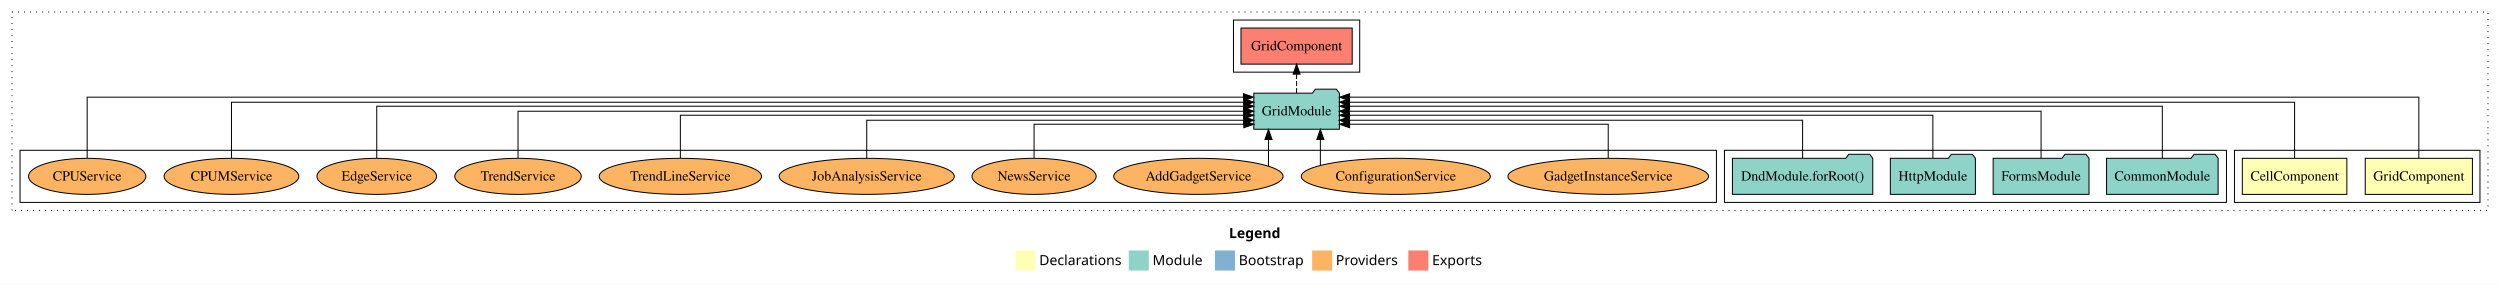
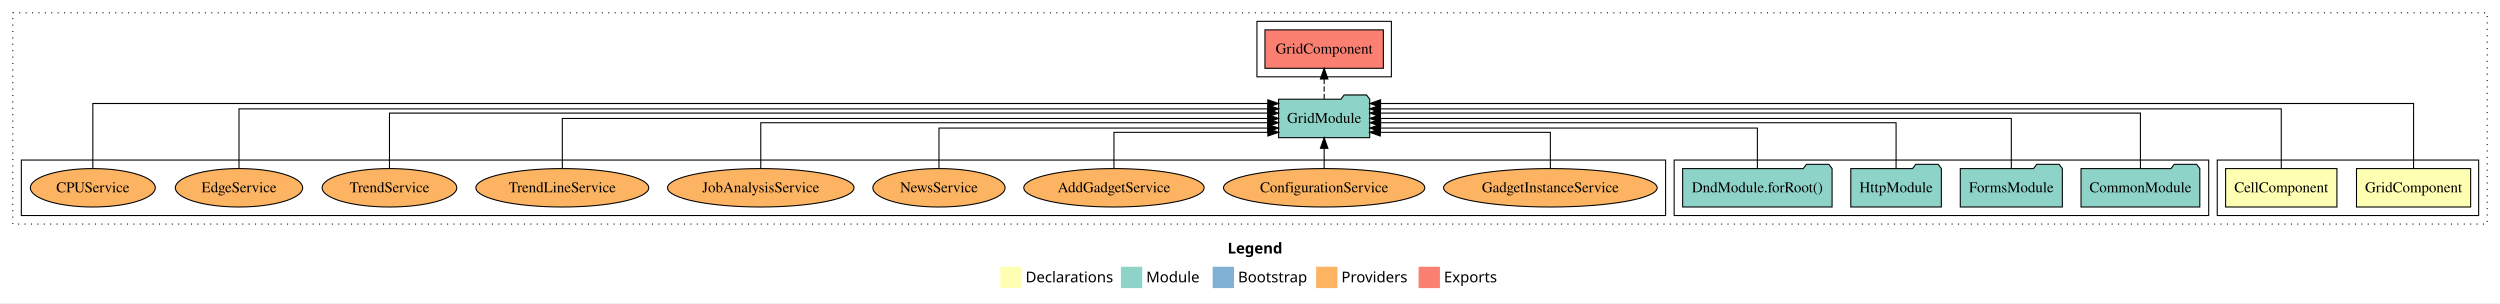
- <svg xmlns="http://www.w3.org/2000/svg" width="2495pt" height="284pt" viewBox="0.00 0.00 2495.00 284.00">
+ <svg xmlns="http://www.w3.org/2000/svg" width="2343pt" height="284pt" viewBox="0.00 0.00 2343.00 284.00">
  <g id="graph0" class="graph" transform="scale(1 1) rotate(0) translate(4 280)">
-     <polygon fill="#ffffff" stroke="transparent" points="-4,4 -4,-280 2491,-280 2491,4 -4,4" />
-     <text text-anchor="start" x="1222.509" y="-42.4" font-family="sans-serif" font-weight="bold" font-size="14.00" fill="#000000">Legend</text>
-     <polygon fill="#ffffb3" stroke="transparent" points="1009.5,-10 1009.5,-30 1029.5,-30 1029.5,-10 1009.5,-10" />
-     <text text-anchor="start" x="1033.129" y="-15.4" font-family="sans-serif" font-size="14.00" fill="#000000">  Declarations</text>
-     <polygon fill="#8dd3c7" stroke="transparent" points="1122.5,-10 1122.5,-30 1142.5,-30 1142.5,-10 1122.5,-10" />
-     <text text-anchor="start" x="1146.225" y="-15.4" font-family="sans-serif" font-size="14.00" fill="#000000">  Module</text>
-     <polygon fill="#80b1d3" stroke="transparent" points="1208.5,-10 1208.5,-30 1228.5,-30 1228.5,-10 1208.5,-10" />
-     <text text-anchor="start" x="1232.281" y="-15.4" font-family="sans-serif" font-size="14.00" fill="#000000">  Bootstrap</text>
-     <polygon fill="#fdb462" stroke="transparent" points="1305.5,-10 1305.5,-30 1325.5,-30 1325.5,-10 1305.5,-10" />
-     <text text-anchor="start" x="1329.173" y="-15.4" font-family="sans-serif" font-size="14.00" fill="#000000">  Providers</text>
-     <polygon fill="#fb8072" stroke="transparent" points="1401.5,-10 1401.5,-30 1421.5,-30 1421.5,-10 1401.5,-10" />
-     <text text-anchor="start" x="1425.226" y="-15.4" font-family="sans-serif" font-size="14.00" fill="#000000">  Exports</text>
+     <polygon fill="#ffffff" stroke="transparent" points="-4,4 -4,-280 2339,-280 2339,4 -4,4" />
+     <text text-anchor="start" x="1146.509" y="-42.4" font-family="sans-serif" font-weight="bold" font-size="14.00" fill="#000000">Legend</text>
+     <polygon fill="#ffffb3" stroke="transparent" points="933.5,-10 933.5,-30 953.5,-30 953.5,-10 933.5,-10" />
+     <text text-anchor="start" x="957.129" y="-15.4" font-family="sans-serif" font-size="14.00" fill="#000000">  Declarations</text>
+     <polygon fill="#8dd3c7" stroke="transparent" points="1046.5,-10 1046.5,-30 1066.5,-30 1066.5,-10 1046.5,-10" />
+     <text text-anchor="start" x="1070.225" y="-15.4" font-family="sans-serif" font-size="14.00" fill="#000000">  Module</text>
+     <polygon fill="#80b1d3" stroke="transparent" points="1132.5,-10 1132.5,-30 1152.5,-30 1152.5,-10 1132.5,-10" />
+     <text text-anchor="start" x="1156.281" y="-15.4" font-family="sans-serif" font-size="14.00" fill="#000000">  Bootstrap</text>
+     <polygon fill="#fdb462" stroke="transparent" points="1229.5,-10 1229.5,-30 1249.5,-30 1249.5,-10 1229.5,-10" />
+     <text text-anchor="start" x="1253.173" y="-15.4" font-family="sans-serif" font-size="14.00" fill="#000000">  Providers</text>
+     <polygon fill="#fb8072" stroke="transparent" points="1325.5,-10 1325.5,-30 1345.5,-30 1345.5,-10 1325.5,-10" />
+     <text text-anchor="start" x="1349.226" y="-15.4" font-family="sans-serif" font-size="14.00" fill="#000000">  Exports</text>
    <g id="clust1" class="cluster">
-       <polygon fill="none" stroke="#000000" stroke-dasharray="1,5" points="8,-70 8,-268 2479,-268 2479,-70 8,-70" />
+       <polygon fill="none" stroke="#000000" stroke-dasharray="1,5" points="8,-70 8,-268 2327,-268 2327,-70 8,-70" />
    </g>
    <g id="clust2" class="cluster">
-       <polygon fill="none" stroke="#000000" points="2226,-78 2226,-130 2471,-130 2471,-78 2226,-78" />
+       <polygon fill="none" stroke="#000000" points="2074,-78 2074,-130 2319,-130 2319,-78 2074,-78" />
    </g>
    <g id="clust5" class="cluster">
-       <polygon fill="none" stroke="#000000" points="1717,-78 1717,-130 2218,-130 2218,-78 1717,-78" />
+       <polygon fill="none" stroke="#000000" points="1565,-78 1565,-130 2066,-130 2066,-78 1565,-78" />
    </g>
    <g id="clust6" class="cluster">
-       <polygon fill="none" stroke="#000000" points="1227,-208 1227,-260 1353,-260 1353,-208 1227,-208" />
+       <polygon fill="none" stroke="#000000" points="1174,-208 1174,-260 1300,-260 1300,-208 1174,-208" />
    </g>
    <g id="clust8" class="cluster">
-       <polygon fill="none" stroke="#000000" points="16,-78 16,-130 1709,-130 1709,-78 16,-78" />
+       <polygon fill="none" stroke="#000000" points="16,-78 16,-130 1557,-130 1557,-78 16,-78" />
    </g>
    <g id="node1" class="node">
-       <polygon fill="#ffffb3" stroke="#000000" points="2463.49,-122 2356.51,-122 2356.51,-86 2463.49,-86 2463.49,-122" />
-       <text text-anchor="middle" x="2410" y="-99.8" font-family="Times,serif" font-size="14.00" fill="#000000">GridComponent</text>
+       <polygon fill="#ffffb3" stroke="#000000" points="2311.49,-122 2204.51,-122 2204.51,-86 2311.49,-86 2311.49,-122" />
+       <text text-anchor="middle" x="2258" y="-99.8" font-family="Times,serif" font-size="14.00" fill="#000000">GridComponent</text>
    </g>
    <g id="node3" class="node">
-       <polygon fill="#8dd3c7" stroke="#000000" points="1332.708,-187 1329.708,-191 1308.708,-191 1305.708,-187 1247.292,-187 1247.292,-151 1332.708,-151 1332.708,-187" />
-       <text text-anchor="middle" x="1290" y="-164.8" font-family="Times,serif" font-size="14.00" fill="#000000">GridModule</text>
+       <polygon fill="#8dd3c7" stroke="#000000" points="1279.708,-187 1276.708,-191 1255.708,-191 1252.708,-187 1194.292,-187 1194.292,-151 1279.708,-151 1279.708,-187" />
+       <text text-anchor="middle" x="1237" y="-164.8" font-family="Times,serif" font-size="14.00" fill="#000000">GridModule</text>
    </g>
    <g id="edge1" class="edge">
-       <path fill="none" stroke="#000000" d="M2410,-122.323C2410,-145.66 2410,-183 2410,-183 2410,-183 1342.878,-183 1342.878,-183" />
-       <polygon fill="#000000" stroke="#000000" points="1342.878,-179.5 1332.878,-183 1342.878,-186.5 1342.878,-179.5" />
+       <path fill="none" stroke="#000000" d="M2258,-122.323C2258,-145.66 2258,-183 2258,-183 2258,-183 1289.895,-183 1289.895,-183" />
+       <polygon fill="#000000" stroke="#000000" points="1289.895,-179.5 1279.895,-183 1289.895,-186.5 1289.895,-179.5" />
    </g>
    <g id="node2" class="node">
-       <polygon fill="#ffffb3" stroke="#000000" points="2338.165,-122 2233.835,-122 2233.835,-86 2338.165,-86 2338.165,-122" />
-       <text text-anchor="middle" x="2286" y="-99.8" font-family="Times,serif" font-size="14.00" fill="#000000">CellComponent</text>
+       <polygon fill="#ffffb3" stroke="#000000" points="2186.165,-122 2081.835,-122 2081.835,-86 2186.165,-86 2186.165,-122" />
+       <text text-anchor="middle" x="2134" y="-99.8" font-family="Times,serif" font-size="14.00" fill="#000000">CellComponent</text>
    </g>
    <g id="edge2" class="edge">
-       <path fill="none" stroke="#000000" d="M2286,-122.292C2286,-144.206 2286,-178 2286,-178 2286,-178 1342.797,-178 1342.797,-178" />
-       <polygon fill="#000000" stroke="#000000" points="1342.797,-174.5 1332.797,-178 1342.797,-181.5 1342.797,-174.5" />
+       <path fill="none" stroke="#000000" d="M2134,-122.292C2134,-144.206 2134,-178 2134,-178 2134,-178 1289.661,-178 1289.661,-178" />
+       <polygon fill="#000000" stroke="#000000" points="1289.661,-174.5 1279.661,-178 1289.661,-181.5 1289.661,-174.5" />
    </g>
    <g id="node8" class="node">
-       <polygon fill="#fb8072" stroke="#000000" points="1345.491,-252 1234.509,-252 1234.509,-216 1345.491,-216 1345.491,-252" />
-       <text text-anchor="middle" x="1290" y="-229.8" font-family="Times,serif" font-size="14.00" fill="#000000">GridComponent </text>
+       <polygon fill="#fb8072" stroke="#000000" points="1292.491,-252 1181.509,-252 1181.509,-216 1292.491,-216 1292.491,-252" />
+       <text text-anchor="middle" x="1237" y="-229.8" font-family="Times,serif" font-size="14.00" fill="#000000">GridComponent </text>
    </g>
    <g id="edge7" class="edge">
-       <path fill="none" stroke="#000000" stroke-dasharray="5,2" d="M1290,-187.106C1290,-187.106 1290,-205.991 1290,-205.991" />
-       <polygon fill="#000000" stroke="#000000" points="1286.5,-205.991 1290,-215.991 1293.5,-205.991 1286.5,-205.991" />
+       <path fill="none" stroke="#000000" stroke-dasharray="5,2" d="M1237,-187.106C1237,-187.106 1237,-205.991 1237,-205.991" />
+       <polygon fill="#000000" stroke="#000000" points="1233.5,-205.991 1237,-215.991 1240.5,-205.991 1233.5,-205.991" />
    </g>
    <g id="node4" class="node">
-       <polygon fill="#8dd3c7" stroke="#000000" points="2209.668,-122 2206.668,-126 2185.668,-126 2182.668,-122 2098.332,-122 2098.332,-86 2209.668,-86 2209.668,-122" />
-       <text text-anchor="middle" x="2154" y="-99.8" font-family="Times,serif" font-size="14.00" fill="#000000">CommonModule</text>
+       <polygon fill="#8dd3c7" stroke="#000000" points="2057.668,-122 2054.668,-126 2033.668,-126 2030.668,-122 1946.332,-122 1946.332,-86 2057.668,-86 2057.668,-122" />
+       <text text-anchor="middle" x="2002" y="-99.8" font-family="Times,serif" font-size="14.00" fill="#000000">CommonModule</text>
    </g>
    <g id="edge3" class="edge">
-       <path fill="none" stroke="#000000" d="M2154,-122.027C2154,-142.767 2154,-174 2154,-174 2154,-174 1342.846,-174 1342.846,-174" />
-       <polygon fill="#000000" stroke="#000000" points="1342.846,-170.5 1332.846,-174 1342.846,-177.5 1342.846,-170.5" />
+       <path fill="none" stroke="#000000" d="M2002,-122.027C2002,-142.767 2002,-174 2002,-174 2002,-174 1289.769,-174 1289.769,-174" />
+       <polygon fill="#000000" stroke="#000000" points="1289.769,-170.5 1279.769,-174 1289.769,-177.5 1289.769,-170.5" />
    </g>
    <g id="node5" class="node">
-       <polygon fill="#8dd3c7" stroke="#000000" points="2080.829,-122 2077.829,-126 2056.829,-126 2053.829,-122 1985.171,-122 1985.171,-86 2080.829,-86 2080.829,-122" />
-       <text text-anchor="middle" x="2033" y="-99.8" font-family="Times,serif" font-size="14.00" fill="#000000">FormsModule</text>
+       <polygon fill="#8dd3c7" stroke="#000000" points="1928.829,-122 1925.829,-126 1904.829,-126 1901.829,-122 1833.171,-122 1833.171,-86 1928.829,-86 1928.829,-122" />
+       <text text-anchor="middle" x="1881" y="-99.8" font-family="Times,serif" font-size="14.00" fill="#000000">FormsModule</text>
    </g>
    <g id="edge4" class="edge">
-       <path fill="none" stroke="#000000" d="M2033,-122.106C2033,-141.339 2033,-169 2033,-169 2033,-169 1342.616,-169 1342.616,-169" />
-       <polygon fill="#000000" stroke="#000000" points="1342.616,-165.5 1332.616,-169 1342.616,-172.5 1342.616,-165.5" />
+       <path fill="none" stroke="#000000" d="M1881,-122.106C1881,-141.339 1881,-169 1881,-169 1881,-169 1289.753,-169 1289.753,-169" />
+       <polygon fill="#000000" stroke="#000000" points="1289.753,-165.5 1279.753,-169 1289.753,-172.5 1289.753,-165.5" />
    </g>
    <g id="node6" class="node">
-       <polygon fill="#8dd3c7" stroke="#000000" points="1967.439,-122 1964.439,-126 1943.439,-126 1940.439,-122 1882.561,-122 1882.561,-86 1967.439,-86 1967.439,-122" />
-       <text text-anchor="middle" x="1925" y="-99.8" font-family="Times,serif" font-size="14.00" fill="#000000">HttpModule</text>
+       <polygon fill="#8dd3c7" stroke="#000000" points="1815.439,-122 1812.439,-126 1791.439,-126 1788.439,-122 1730.561,-122 1730.561,-86 1815.439,-86 1815.439,-122" />
+       <text text-anchor="middle" x="1773" y="-99.8" font-family="Times,serif" font-size="14.00" fill="#000000">HttpModule</text>
    </g>
    <g id="edge5" class="edge">
-       <path fill="none" stroke="#000000" d="M1925,-122.302C1925,-140.27 1925,-165 1925,-165 1925,-165 1342.65,-165 1342.65,-165" />
-       <polygon fill="#000000" stroke="#000000" points="1342.65,-161.5 1332.65,-165 1342.65,-168.5 1342.65,-161.5" />
+       <path fill="none" stroke="#000000" d="M1773,-122.302C1773,-140.27 1773,-165 1773,-165 1773,-165 1289.957,-165 1289.957,-165" />
+       <polygon fill="#000000" stroke="#000000" points="1289.957,-161.5 1279.957,-165 1289.957,-168.5 1289.957,-161.5" />
    </g>
    <g id="node7" class="node">
-       <polygon fill="#8dd3c7" stroke="#000000" points="1865.026,-122 1862.026,-126 1841.026,-126 1838.026,-122 1724.974,-122 1724.974,-86 1865.026,-86 1865.026,-122" />
-       <text text-anchor="middle" x="1795" y="-99.8" font-family="Times,serif" font-size="14.00" fill="#000000">DndModule.forRoot()</text>
+       <polygon fill="#8dd3c7" stroke="#000000" points="1713.026,-122 1710.026,-126 1689.026,-126 1686.026,-122 1572.974,-122 1572.974,-86 1713.026,-86 1713.026,-122" />
+       <text text-anchor="middle" x="1643" y="-99.8" font-family="Times,serif" font-size="14.00" fill="#000000">DndModule.forRoot()</text>
    </g>
    <g id="edge6" class="edge">
-       <path fill="none" stroke="#000000" d="M1795,-122.027C1795,-138.398 1795,-160 1795,-160 1795,-160 1342.621,-160 1342.621,-160" />
-       <polygon fill="#000000" stroke="#000000" points="1342.621,-156.5 1332.621,-160 1342.621,-163.5 1342.621,-156.5" />
+       <path fill="none" stroke="#000000" d="M1643,-122.027C1643,-138.398 1643,-160 1643,-160 1643,-160 1289.682,-160 1289.682,-160" />
+       <polygon fill="#000000" stroke="#000000" points="1289.682,-156.5 1279.682,-160 1289.682,-163.5 1289.682,-156.5" />
    </g>
    <g id="node9" class="node">
-       <ellipse fill="#fdb462" stroke="#000000" cx="1601" cy="-104" rx="100.097" ry="18" />
-       <text text-anchor="middle" x="1601" y="-99.8" font-family="Times,serif" font-size="14.00" fill="#000000">GadgetInstanceService</text>
+       <ellipse fill="#fdb462" stroke="#000000" cx="1449" cy="-104" rx="100.097" ry="18" />
+       <text text-anchor="middle" x="1449" y="-99.8" font-family="Times,serif" font-size="14.00" fill="#000000">GadgetInstanceService</text>
    </g>
    <g id="edge8" class="edge">
-       <path fill="none" stroke="#000000" d="M1601,-122.187C1601,-137.182 1601,-156 1601,-156 1601,-156 1342.917,-156 1342.917,-156" />
-       <polygon fill="#000000" stroke="#000000" points="1342.917,-152.5 1332.917,-156 1342.917,-159.5 1342.917,-152.5" />
+       <path fill="none" stroke="#000000" d="M1449,-122.187C1449,-137.182 1449,-156 1449,-156 1449,-156 1289.646,-156 1289.646,-156" />
+       <polygon fill="#000000" stroke="#000000" points="1289.646,-152.5 1279.646,-156 1289.646,-159.5 1289.646,-152.5" />
    </g>
    <g id="node10" class="node">
-       <ellipse fill="#fdb462" stroke="#000000" cx="1389" cy="-104" rx="94.341" ry="18" />
-       <text text-anchor="middle" x="1389" y="-99.8" font-family="Times,serif" font-size="14.00" fill="#000000">ConfigurationService</text>
+       <ellipse fill="#fdb462" stroke="#000000" cx="1237" cy="-104" rx="94.341" ry="18" />
+       <text text-anchor="middle" x="1237" y="-99.8" font-family="Times,serif" font-size="14.00" fill="#000000">ConfigurationService</text>
    </g>
    <g id="edge9" class="edge">
-       <path fill="none" stroke="#000000" d="M1313.717,-115.026C1313.717,-115.026 1313.717,-140.779 1313.717,-140.779" />
-       <polygon fill="#000000" stroke="#000000" points="1310.217,-140.779 1313.717,-150.779 1317.217,-140.779 1310.217,-140.779" />
+       <path fill="none" stroke="#000000" d="M1237,-122.106C1237,-122.106 1237,-140.991 1237,-140.991" />
+       <polygon fill="#000000" stroke="#000000" points="1233.5,-140.991 1237,-150.991 1240.5,-140.991 1233.5,-140.991" />
    </g>
    <g id="node11" class="node">
-       <ellipse fill="#fdb462" stroke="#000000" cx="1192" cy="-104" rx="84.511" ry="18" />
-       <text text-anchor="middle" x="1192" y="-99.8" font-family="Times,serif" font-size="14.00" fill="#000000">AddGadgetService</text>
+       <ellipse fill="#fdb462" stroke="#000000" cx="1040" cy="-104" rx="84.511" ry="18" />
+       <text text-anchor="middle" x="1040" y="-99.8" font-family="Times,serif" font-size="14.00" fill="#000000">AddGadgetService</text>
    </g>
    <g id="edge10" class="edge">
-       <path fill="none" stroke="#000000" d="M1261.951,-114.156C1261.951,-114.156 1261.951,-140.807 1261.951,-140.807" />
-       <polygon fill="#000000" stroke="#000000" points="1258.451,-140.807 1261.951,-150.807 1265.451,-140.808 1258.451,-140.807" />
+       <path fill="none" stroke="#000000" d="M1040,-122.187C1040,-137.182 1040,-156 1040,-156 1040,-156 1184.254,-156 1184.254,-156" />
+       <polygon fill="#000000" stroke="#000000" points="1184.254,-159.5 1194.254,-156 1184.254,-152.5 1184.254,-159.5" />
    </g>
    <g id="node12" class="node">
-       <ellipse fill="#fdb462" stroke="#000000" cx="1028" cy="-104" rx="61.954" ry="18" />
-       <text text-anchor="middle" x="1028" y="-99.8" font-family="Times,serif" font-size="14.00" fill="#000000">NewsService</text>
+       <ellipse fill="#fdb462" stroke="#000000" cx="876" cy="-104" rx="61.954" ry="18" />
+       <text text-anchor="middle" x="876" y="-99.8" font-family="Times,serif" font-size="14.00" fill="#000000">NewsService</text>
    </g>
    <g id="edge11" class="edge">
-       <path fill="none" stroke="#000000" d="M1028,-122.187C1028,-137.182 1028,-156 1028,-156 1028,-156 1237.322,-156 1237.322,-156" />
-       <polygon fill="#000000" stroke="#000000" points="1237.322,-159.5 1247.322,-156 1237.322,-152.5 1237.322,-159.5" />
+       <path fill="none" stroke="#000000" d="M876,-122.027C876,-138.398 876,-160 876,-160 876,-160 1184.171,-160 1184.171,-160" />
+       <polygon fill="#000000" stroke="#000000" points="1184.171,-163.5 1194.171,-160 1184.171,-156.5 1184.171,-163.5" />
    </g>
    <g id="node13" class="node">
-       <ellipse fill="#fdb462" stroke="#000000" cx="861" cy="-104" rx="87.396" ry="18" />
-       <text text-anchor="middle" x="861" y="-99.8" font-family="Times,serif" font-size="14.00" fill="#000000">JobAnalysisService</text>
+       <ellipse fill="#fdb462" stroke="#000000" cx="709" cy="-104" rx="87.396" ry="18" />
+       <text text-anchor="middle" x="709" y="-99.8" font-family="Times,serif" font-size="14.00" fill="#000000">JobAnalysisService</text>
    </g>
    <g id="edge12" class="edge">
-       <path fill="none" stroke="#000000" d="M861,-122.027C861,-138.398 861,-160 861,-160 861,-160 1237.297,-160 1237.297,-160" />
-       <polygon fill="#000000" stroke="#000000" points="1237.297,-163.5 1247.297,-160 1237.297,-156.5 1237.297,-163.5" />
+       <path fill="none" stroke="#000000" d="M709,-122.302C709,-140.27 709,-165 709,-165 709,-165 1184.239,-165 1184.239,-165" />
+       <polygon fill="#000000" stroke="#000000" points="1184.239,-168.5 1194.239,-165 1184.239,-161.5 1184.239,-168.5" />
    </g>
    <g id="node14" class="node">
-       <ellipse fill="#fdb462" stroke="#000000" cx="675" cy="-104" rx="80.997" ry="18" />
-       <text text-anchor="middle" x="675" y="-99.8" font-family="Times,serif" font-size="14.00" fill="#000000">TrendLineService</text>
+       <ellipse fill="#fdb462" stroke="#000000" cx="523" cy="-104" rx="80.997" ry="18" />
+       <text text-anchor="middle" x="523" y="-99.8" font-family="Times,serif" font-size="14.00" fill="#000000">TrendLineService</text>
    </g>
    <g id="edge13" class="edge">
-       <path fill="none" stroke="#000000" d="M675,-122.302C675,-140.27 675,-165 675,-165 675,-165 1237.243,-165 1237.243,-165" />
-       <polygon fill="#000000" stroke="#000000" points="1237.243,-168.5 1247.243,-165 1237.243,-161.5 1237.243,-168.5" />
+       <path fill="none" stroke="#000000" d="M523,-122.106C523,-141.339 523,-169 523,-169 523,-169 1184.209,-169 1184.209,-169" />
+       <polygon fill="#000000" stroke="#000000" points="1184.21,-172.5 1194.209,-169 1184.209,-165.5 1184.21,-172.5" />
    </g>
    <g id="node15" class="node">
-       <ellipse fill="#fdb462" stroke="#000000" cx="513" cy="-104" rx="63.1" ry="18" />
-       <text text-anchor="middle" x="513" y="-99.8" font-family="Times,serif" font-size="14.00" fill="#000000">TrendService</text>
+       <ellipse fill="#fdb462" stroke="#000000" cx="361" cy="-104" rx="63.1" ry="18" />
+       <text text-anchor="middle" x="361" y="-99.8" font-family="Times,serif" font-size="14.00" fill="#000000">TrendService</text>
    </g>
    <g id="edge14" class="edge">
-       <path fill="none" stroke="#000000" d="M513,-122.106C513,-141.339 513,-169 513,-169 513,-169 1237.118,-169 1237.118,-169" />
-       <polygon fill="#000000" stroke="#000000" points="1237.118,-172.5 1247.118,-169 1237.118,-165.5 1237.118,-172.5" />
+       <path fill="none" stroke="#000000" d="M361,-122.027C361,-142.767 361,-174 361,-174 361,-174 1184.156,-174 1184.156,-174" />
+       <polygon fill="#000000" stroke="#000000" points="1184.156,-177.5 1194.156,-174 1184.156,-170.5 1184.156,-177.5" />
    </g>
    <g id="node16" class="node">
-       <ellipse fill="#fdb462" stroke="#000000" cx="372" cy="-104" rx="59.67" ry="18" />
-       <text text-anchor="middle" x="372" y="-99.8" font-family="Times,serif" font-size="14.00" fill="#000000">EdgeService</text>
+       <ellipse fill="#fdb462" stroke="#000000" cx="220" cy="-104" rx="59.67" ry="18" />
+       <text text-anchor="middle" x="220" y="-99.8" font-family="Times,serif" font-size="14.00" fill="#000000">EdgeService</text>
    </g>
    <g id="edge15" class="edge">
-       <path fill="none" stroke="#000000" d="M372,-122.027C372,-142.767 372,-174 372,-174 372,-174 1237.26,-174 1237.26,-174" />
-       <polygon fill="#000000" stroke="#000000" points="1237.26,-177.5 1247.26,-174 1237.26,-170.5 1237.26,-177.5" />
+       <path fill="none" stroke="#000000" d="M220,-122.292C220,-144.206 220,-178 220,-178 220,-178 1184.274,-178 1184.274,-178" />
+       <polygon fill="#000000" stroke="#000000" points="1184.274,-181.5 1194.274,-178 1184.274,-174.5 1184.274,-181.5" />
    </g>
    <g id="node17" class="node">
-       <ellipse fill="#fdb462" stroke="#000000" cx="227" cy="-104" rx="67.212" ry="18" />
-       <text text-anchor="middle" x="227" y="-99.8" font-family="Times,serif" font-size="14.00" fill="#000000">CPUMService</text>
-     </g>
-     <g id="edge16" class="edge">
-       <path fill="none" stroke="#000000" d="M227,-122.292C227,-144.206 227,-178 227,-178 227,-178 1237.343,-178 1237.343,-178" />
-       <polygon fill="#000000" stroke="#000000" points="1237.343,-181.5 1247.343,-178 1237.343,-174.5 1237.343,-181.5" />
-     </g>
-     <g id="node18" class="node">
      <ellipse fill="#fdb462" stroke="#000000" cx="83" cy="-104" rx="58.544" ry="18" />
      <text text-anchor="middle" x="83" y="-99.8" font-family="Times,serif" font-size="14.00" fill="#000000">CPUService</text>
    </g>
-     <g id="edge17" class="edge">
-       <path fill="none" stroke="#000000" d="M83,-122.323C83,-145.66 83,-183 83,-183 83,-183 1237.042,-183 1237.042,-183" />
-       <polygon fill="#000000" stroke="#000000" points="1237.042,-186.5 1247.042,-183 1237.042,-179.5 1237.042,-186.5" />
+     <g id="edge16" class="edge">
+       <path fill="none" stroke="#000000" d="M83,-122.323C83,-145.66 83,-183 83,-183 83,-183 1184.215,-183 1184.215,-183" />
+       <polygon fill="#000000" stroke="#000000" points="1184.215,-186.5 1194.215,-183 1184.215,-179.5 1184.215,-186.5" />
    </g>
  </g>
</svg>
